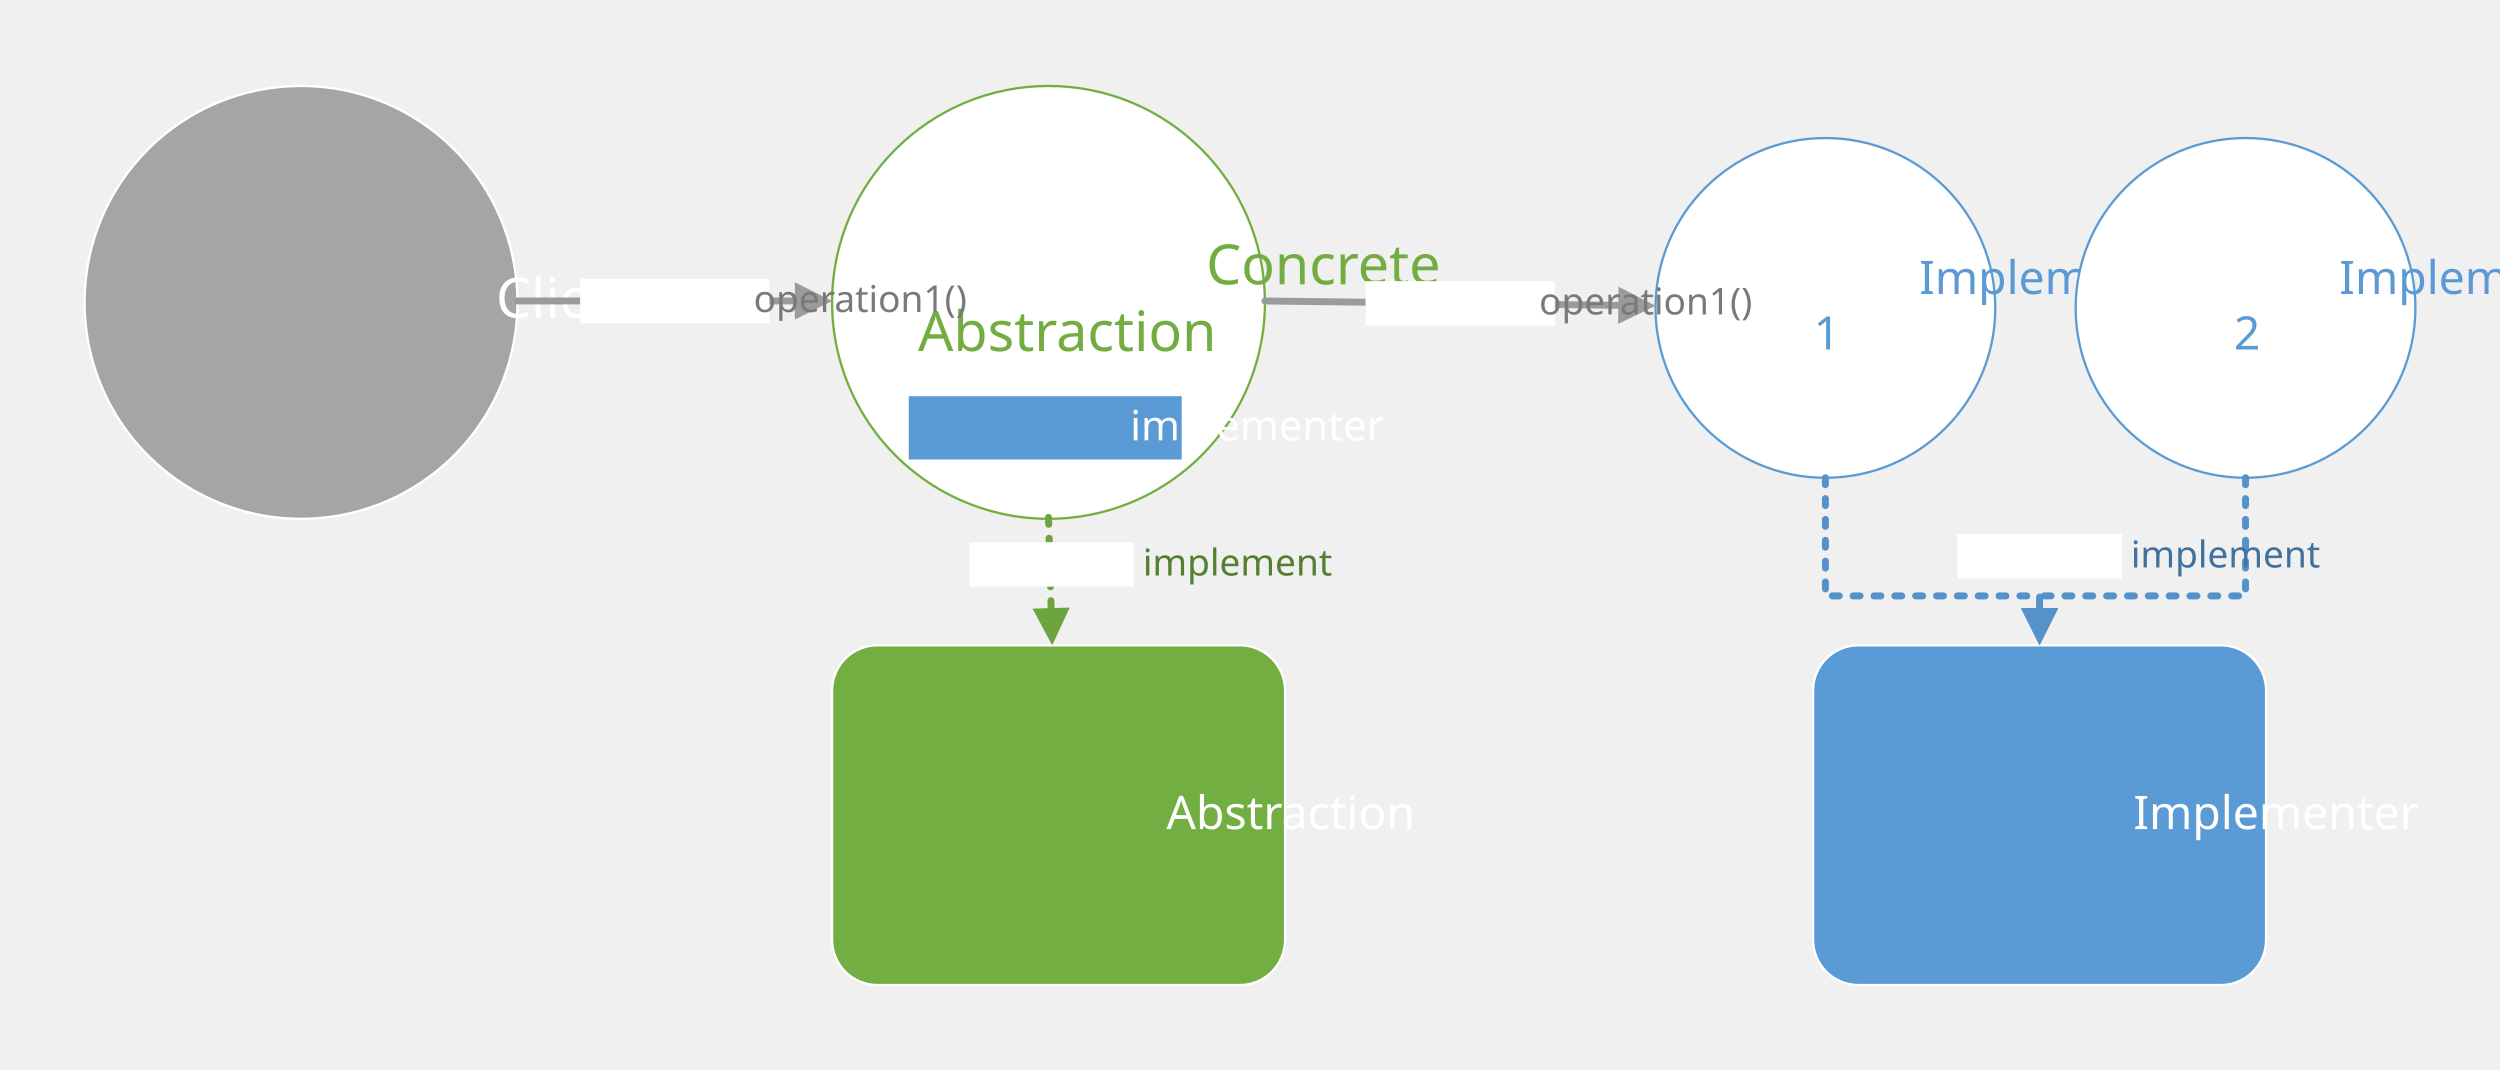
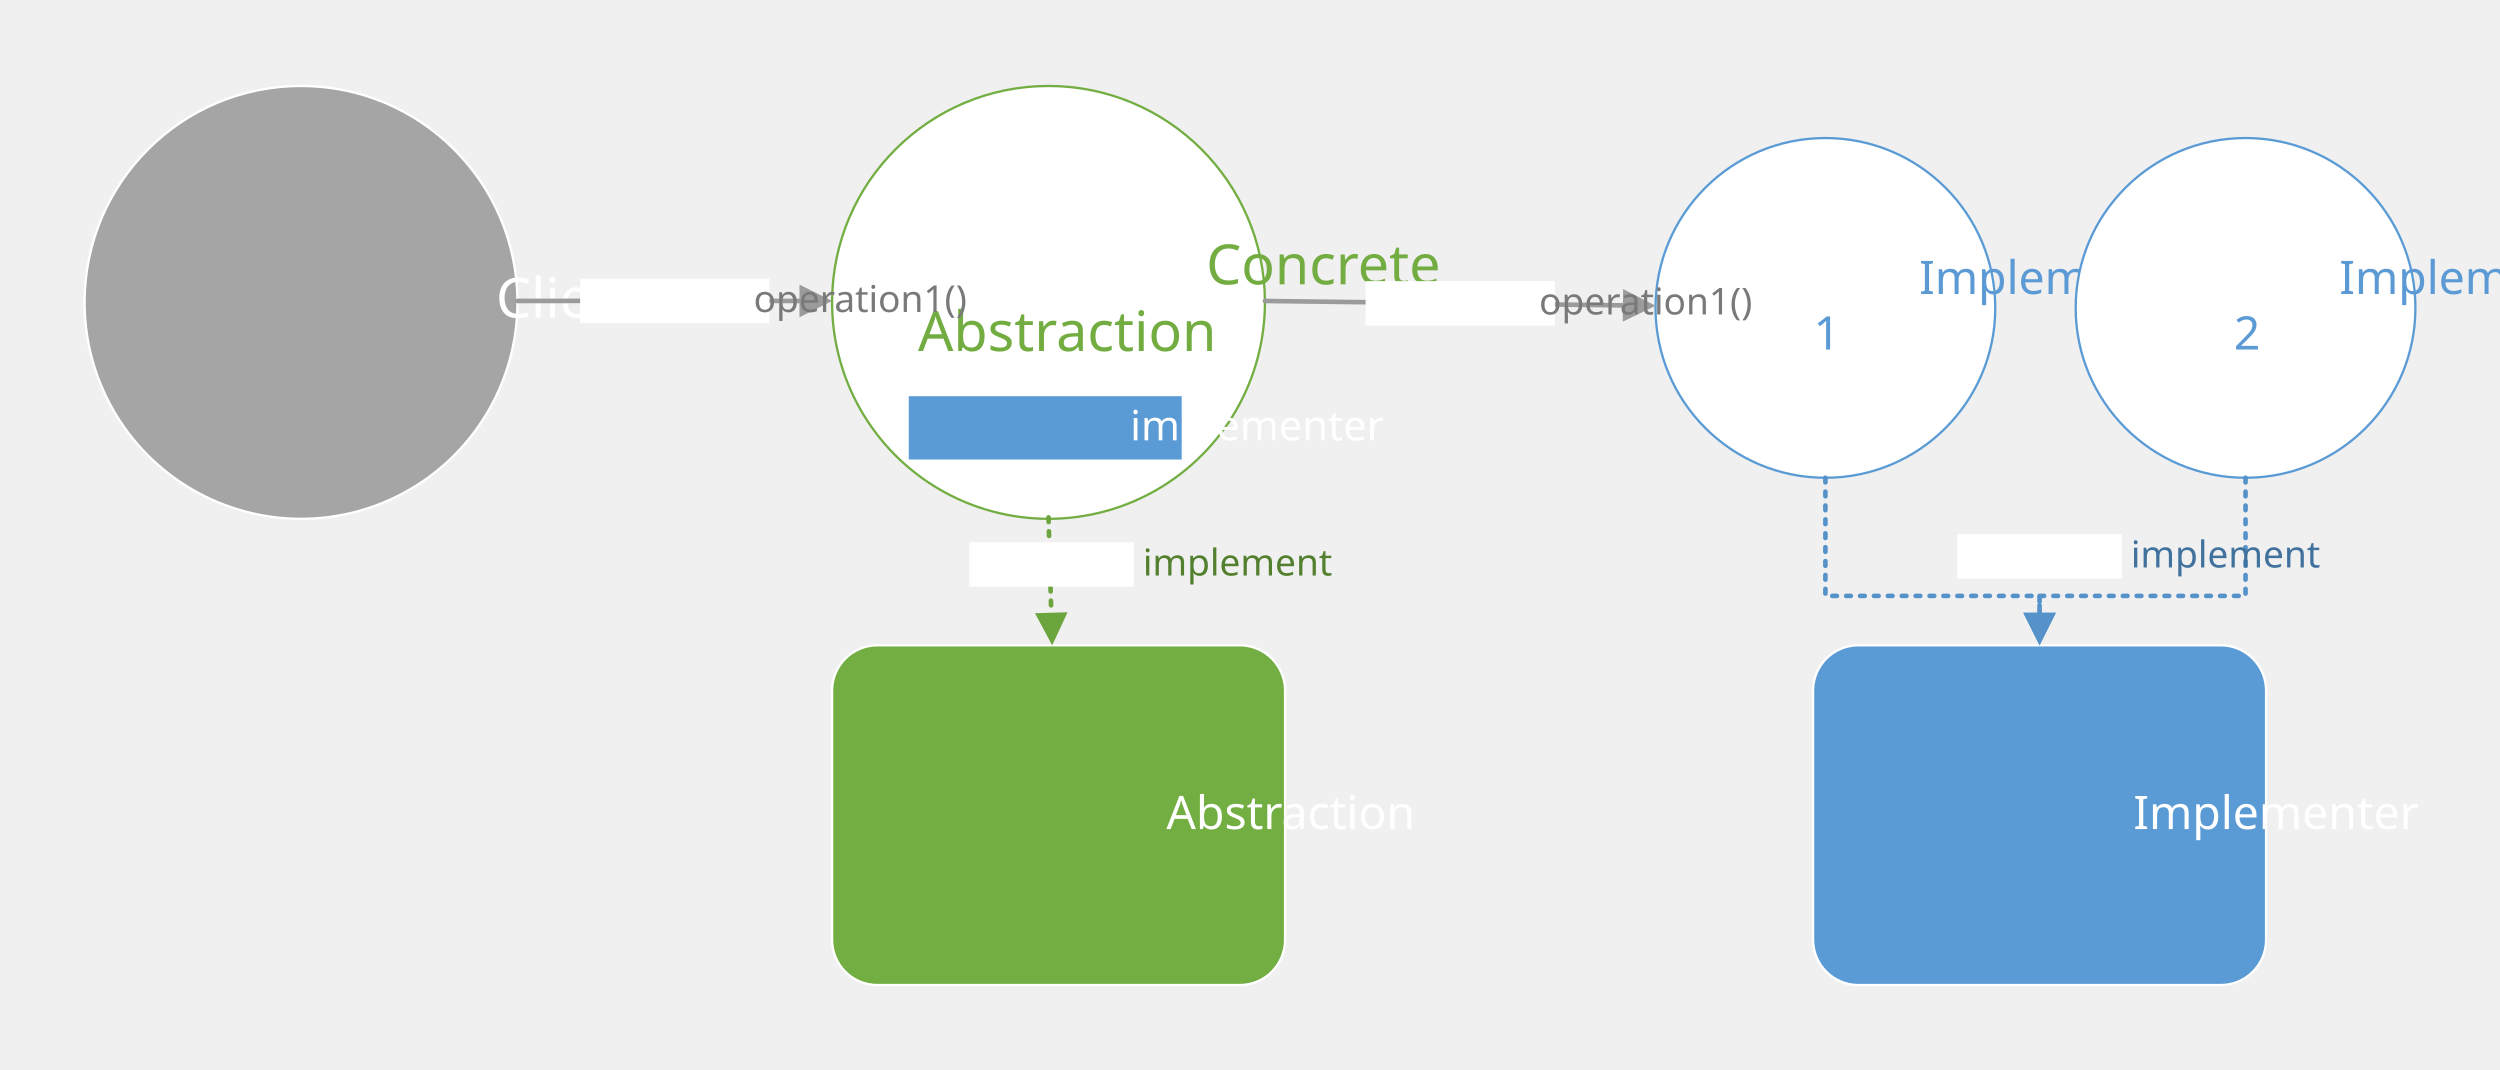
<svg xmlns="http://www.w3.org/2000/svg" xmlns:ns1="http://schemas.microsoft.com/visio/2003/SVGExtensions/" xmlns:xlink="http://www.w3.org/1999/xlink" width="7.496in" height="3.207in" viewBox="0 0 539.72 230.921" xml:space="preserve" color-interpolation-filters="sRGB" class="st22">
  <ns1:documentProperties ns1:langID="1033" ns1:metric="true" ns1:viewMarkup="false">
    <ns1:userDefs>
      <ns1:ud ns1:nameU="msvSubprocessMaster" ns1:prompt="" ns1:val="VT4(Rectangle)" />
      <ns1:ud ns1:nameU="msvNoAutoConnect" ns1:val="VT0(1):26" />
    </ns1:userDefs>
  </ns1:documentProperties>
  <style type="text/css">
	
		.st1 {fill:#73ae42;stroke:#ffffff;stroke-linecap:round;stroke-linejoin:round;stroke-width:0.5}
		.st2 {fill:#ffffff;font-family:Calibri;font-size:0.833em}
		.st3 {fill:#5b9bd5;stroke:#ffffff;stroke-linecap:round;stroke-linejoin:round;stroke-width:0.5}
		.st4 {fill:#ffffff;stroke:#73ae42;stroke-linecap:round;stroke-linejoin:round;stroke-width:0.5}
		.st5 {fill:#73ad42;font-family:Calibri;font-size:1em}
		.st6 {font-size:1em}
		.st7 {fill:#ffffff;stroke:#5b9bd5;stroke-linecap:round;stroke-linejoin:round;stroke-width:0.5}
		.st8 {fill:#5b9ad4;font-family:Calibri;font-size:0.833em}
		.st9 {fill:#ffffff;font-family:Calibri;font-size:0.75em}
		.st10 {fill:#a5a5a5;stroke:#ffffff;stroke-linecap:round;stroke-linejoin:round;stroke-width:0.5}
		.st11 {fill:#ffffff;font-family:Calibri;font-size:1em}
- 		.st12 {marker-end:url(#mrkr4-30);stroke:#9b9b9b;stroke-linecap:round;stroke-linejoin:round;stroke-width:1.5}
- 		.st13 {fill:#9b9b9b;fill-opacity:1;stroke:#9b9b9b;stroke-opacity:1;stroke-width:0.373}
+ 		.st12 {marker-end:url(#mrkr4-30);stroke:#9b9b9b;stroke-linecap:round;stroke-linejoin:round;stroke-width:1}
+ 		.st13 {fill:#9b9b9b;fill-opacity:1;stroke:#9b9b9b;stroke-opacity:1;stroke-width:0.284}
		.st14 {fill:#ffffff;stroke:none;stroke-linecap:butt;stroke-width:7.2}
		.st15 {fill:#797979;font-family:Calibri;font-size:0.667em}
- 		.st16 {marker-end:url(#mrkr4-45);stroke:#6ca43d;stroke-dasharray:1.5,3;stroke-linecap:round;stroke-linejoin:round;stroke-width:1.5}
- 		.st17 {fill:#6ca43d;fill-opacity:1;stroke:#6ca43d;stroke-opacity:1;stroke-width:0.373}
+ 		.st16 {marker-end:url(#mrkr4-45);stroke:#6ca43d;stroke-dasharray:1,2;stroke-linecap:round;stroke-linejoin:round;stroke-width:1}
+ 		.st17 {fill:#6ca43d;fill-opacity:1;stroke:#6ca43d;stroke-opacity:1;stroke-width:0.284}
		.st18 {fill:#53802e;font-family:Calibri;font-size:0.667em}
- 		.st19 {marker-end:url(#mrkr4-53);stroke:#5592c9;stroke-dasharray:1.5,3;stroke-linecap:round;stroke-linejoin:round;stroke-width:1.5}
- 		.st20 {fill:#5592c9;fill-opacity:1;stroke:#5592c9;stroke-opacity:1;stroke-width:0.373}
+ 		.st19 {marker-end:url(#mrkr4-53);stroke:#5592c9;stroke-dasharray:1,2;stroke-linecap:round;stroke-linejoin:round;stroke-width:1}
+ 		.st20 {fill:#5592c9;fill-opacity:1;stroke:#5592c9;stroke-opacity:1;stroke-width:0.284}
		.st21 {fill:#41719d;font-family:Calibri;font-size:0.667em}
		.st22 {fill:none;fill-rule:evenodd;font-size:12px;overflow:visible;stroke-linecap:square;stroke-miterlimit:3}
	
	</style>
  <defs id="Markers">
    <g id="lend4">
      <path d="M 2 1 L 0 0 L 2 -1 L 2 1 " style="stroke:none" />
    </g>
-     <marker id="mrkr4-30" class="st13" ns1:arrowType="4" ns1:arrowSize="2" ns1:setback="5.36" refX="-5.36" orient="auto" markerUnits="strokeWidth" overflow="visible">
-       <use xlink:href="#lend4" transform="scale(-2.68,-2.68) " />
+     <marker id="mrkr4-30" class="st13" ns1:arrowType="4" ns1:arrowSize="2" ns1:setback="7.04" refX="-7.04" orient="auto" markerUnits="strokeWidth" overflow="visible">
+       <use xlink:href="#lend4" transform="scale(-3.52,-3.52) " />
    </marker>
-     <marker id="mrkr4-45" class="st17" ns1:arrowType="4" ns1:arrowSize="2" ns1:setback="5.36" refX="-5.36" orient="auto" markerUnits="strokeWidth" overflow="visible">
-       <use xlink:href="#lend4" transform="scale(-2.68,-2.68) " />
+     <marker id="mrkr4-45" class="st17" ns1:arrowType="4" ns1:arrowSize="2" ns1:setback="7.04" refX="-7.04" orient="auto" markerUnits="strokeWidth" overflow="visible">
+       <use xlink:href="#lend4" transform="scale(-3.52,-3.52) " />
    </marker>
-     <marker id="mrkr4-53" class="st20" ns1:arrowType="4" ns1:arrowSize="2" ns1:setback="5.36" refX="-5.36" orient="auto" markerUnits="strokeWidth" overflow="visible">
-       <use xlink:href="#lend4" transform="scale(-2.68,-2.68) " />
+     <marker id="mrkr4-53" class="st20" ns1:arrowType="4" ns1:arrowSize="2" ns1:setback="7.04" refX="-7.04" orient="auto" markerUnits="strokeWidth" overflow="visible">
+       <use xlink:href="#lend4" transform="scale(-3.52,-3.52) " />
    </marker>
  </defs>
  <g ns1:mID="0" ns1:index="1" ns1:groupContext="foregroundPage">
    <ns1:userDefs>
      <ns1:ud ns1:nameU="msvThemeOrder" ns1:val="VT0(0):26" />
    </ns1:userDefs>
    <ns1:pageProperties ns1:drawingScale="0.0393701" ns1:pageScale="0.0393701" ns1:drawingUnits="24" ns1:shadowOffsetX="8.50394" ns1:shadowOffsetY="-8.50394" />
    <ns1:layer ns1:name="Connector" ns1:index="0" />
    <g id="shape1-1" ns1:mID="1" ns1:groupContext="shape" transform="translate(179.632,-18.25)">
      <ns1:userDefs>
        <ns1:ud ns1:nameU="CTypeTopLeftSnip" ns1:prompt="" ns1:val="VT0(0):5" />
        <ns1:ud ns1:nameU="CTypeTopRightSnip" ns1:prompt="" ns1:val="VT0(0):5" />
        <ns1:ud ns1:nameU="CTypeBotLeftSnip" ns1:prompt="" ns1:val="VT0(0):5" />
        <ns1:ud ns1:nameU="CTypeBotRightSnip" ns1:prompt="" ns1:val="VT0(0):5" />
        <ns1:ud ns1:nameU="CornerLockHoriz" ns1:prompt="" ns1:val="VT0(1):5" />
        <ns1:ud ns1:nameU="CornerLockVert" ns1:prompt="" ns1:val="VT0(1):5" />
        <ns1:ud ns1:nameU="CornerLockDiag" ns1:prompt="" ns1:val="VT0(0):5" />
        <ns1:ud ns1:nameU="TopLeftOffset" ns1:prompt="" ns1:val="VT0(0.15748031496063):24" />
        <ns1:ud ns1:nameU="TopRightOffset" ns1:prompt="" ns1:val="VT0(0.15748031496063):24" />
        <ns1:ud ns1:nameU="BotLeftOffset" ns1:prompt="" ns1:val="VT0(0.15748031496063):24" />
        <ns1:ud ns1:nameU="BotRightOffset" ns1:prompt="" ns1:val="VT0(0.15748031496063):24" />
        <ns1:ud ns1:nameU="visVersion" ns1:prompt="" ns1:val="VT0(15):26" />
        <ns1:ud ns1:nameU="TopLeftOffset" ns1:prompt="" ns1:val="VT0(0.13582677283655):1" />
        <ns1:ud ns1:nameU="TopRightOffset" ns1:prompt="" ns1:val="VT0(0.13582677283655):1" />
        <ns1:ud ns1:nameU="BotLeftOffset" ns1:prompt="" ns1:val="VT0(0.13582677283655):1" />
        <ns1:ud ns1:nameU="BotRightOffset" ns1:prompt="" ns1:val="VT0(0.13582677283655):1" />
      </ns1:userDefs>
      <ns1:textBlock ns1:margins="rect(4,4,4,4)" ns1:tabSpace="42.5197" />
      <ns1:textRect cx="48.898" cy="194.248" width="97.8" height="73.347" />
      <path d="M9.78 230.92 L88.02 230.92 A9.779 9.779 -180 0 0 97.8 221.14 L97.8 167.35 A9.779 9.779 -180 0 0 88.02        157.57 L9.78 157.57 A9.779 9.779 -180 0 0 -0 167.35 L0 221.14 A9.779 9.779 -180 0 0 9.78 230.92        Z" class="st1" />
      <text x="25.41" y="197.25" class="st2" ns1:langID="1045">
        <ns1:paragraph ns1:horizAlign="1" />
        <ns1:tabList />Abstraction</text>
    </g>
    <g id="shape2-4" ns1:mID="2" ns1:groupContext="shape" transform="translate(391.431,-18.25)">
      <ns1:userDefs>
        <ns1:ud ns1:nameU="CTypeTopLeftSnip" ns1:prompt="" ns1:val="VT0(0):5" />
        <ns1:ud ns1:nameU="CTypeTopRightSnip" ns1:prompt="" ns1:val="VT0(0):5" />
        <ns1:ud ns1:nameU="CTypeBotLeftSnip" ns1:prompt="" ns1:val="VT0(0):5" />
        <ns1:ud ns1:nameU="CTypeBotRightSnip" ns1:prompt="" ns1:val="VT0(0):5" />
        <ns1:ud ns1:nameU="CornerLockHoriz" ns1:prompt="" ns1:val="VT0(1):5" />
        <ns1:ud ns1:nameU="CornerLockVert" ns1:prompt="" ns1:val="VT0(1):5" />
        <ns1:ud ns1:nameU="CornerLockDiag" ns1:prompt="" ns1:val="VT0(0):5" />
        <ns1:ud ns1:nameU="TopLeftOffset" ns1:prompt="" ns1:val="VT0(0.15748031496063):24" />
        <ns1:ud ns1:nameU="TopRightOffset" ns1:prompt="" ns1:val="VT0(0.15748031496063):24" />
        <ns1:ud ns1:nameU="BotLeftOffset" ns1:prompt="" ns1:val="VT0(0.15748031496063):24" />
        <ns1:ud ns1:nameU="BotRightOffset" ns1:prompt="" ns1:val="VT0(0.15748031496063):24" />
        <ns1:ud ns1:nameU="visVersion" ns1:prompt="" ns1:val="VT0(15):26" />
        <ns1:ud ns1:nameU="TopLeftOffset" ns1:prompt="" ns1:val="VT0(0.13582677283655):1" />
        <ns1:ud ns1:nameU="TopRightOffset" ns1:prompt="" ns1:val="VT0(0.13582677283655):1" />
        <ns1:ud ns1:nameU="BotLeftOffset" ns1:prompt="" ns1:val="VT0(0.13582677283655):1" />
        <ns1:ud ns1:nameU="BotRightOffset" ns1:prompt="" ns1:val="VT0(0.13582677283655):1" />
      </ns1:userDefs>
      <ns1:textBlock ns1:margins="rect(4,4,4,4)" ns1:tabSpace="42.5197" />
      <ns1:textRect cx="48.898" cy="194.248" width="97.8" height="73.347" />
      <path d="M9.78 230.92 L88.02 230.92 A9.779 9.779 -180 0 0 97.8 221.14 L97.8 167.35 A9.779 9.779 -180 0 0 88.02        157.57 L9.78 157.57 A9.779 9.779 -180 0 0 -0 167.35 L0 221.14 A9.779 9.779 -180 0 0 9.78 230.92        Z" class="st3" />
      <text x="22.37" y="197.25" class="st2" ns1:langID="1045">
        <ns1:paragraph ns1:horizAlign="1" />
        <ns1:tabList />Implementer</text>
    </g>
    <g id="shape3-7" ns1:mID="3" ns1:groupContext="shape" transform="translate(179.632,-119.219)">
      <ns1:userDefs>
        <ns1:ud ns1:nameU="visVersion" ns1:val="VT0(15):26" />
      </ns1:userDefs>
      <ns1:textBlock ns1:margins="rect(4,4,4,4)" ns1:tabSpace="42.5197" />
      <ns1:textRect cx="46.726" cy="184.195" width="81.78" height="70.089" />
      <path d="M0 184.2 A46.726 46.726 0 0 1 93.45 184.2 A46.726 46.726 0 1 1 -0 184.2 Z" class="st4" />
      <text x="24.6" y="180.6" class="st5" ns1:langID="1045">
        <ns1:paragraph ns1:horizAlign="1" />
        <ns1:tabList />Concrete<ns1:lf />
        <tspan x="18.54" dy="1.2em" class="st6">Abstraction</tspan>
      </text>
    </g>
    <g id="shape4-11" ns1:mID="4" ns1:groupContext="shape" transform="translate(357.415,-127.774)">
      <ns1:userDefs>
        <ns1:ud ns1:nameU="visVersion" ns1:val="VT0(15):26" />
      </ns1:userDefs>
      <ns1:textBlock ns1:margins="rect(4,4,4,4)" ns1:tabSpace="42.5197" />
      <ns1:textRect cx="36.673" cy="194.248" width="64.18" height="55.01" />
      <path d="M0 194.25 A36.673 36.673 0 0 1 73.35 194.25 A36.673 36.673 0 1 1 0 194.25 Z" class="st7" />
      <text x="10.14" y="191.25" class="st8" ns1:langID="1045">
        <ns1:paragraph ns1:horizAlign="1" />
        <ns1:tabList />Implementer<tspan x="34.14" dy="1.2em" class="st6">1</tspan>
      </text>
    </g>
    <g id="shape6-15" ns1:mID="6" ns1:groupContext="shape" transform="translate(195.939,-131.459)">
      <ns1:userDefs>
        <ns1:ud ns1:nameU="visVersion" ns1:val="VT0(15):26" />
      </ns1:userDefs>
      <ns1:textBlock ns1:margins="rect(4,4,4,4)" ns1:tabSpace="42.5197" />
      <ns1:textRect cx="29.714" cy="223.835" width="59.43" height="14.173" />
      <rect x="0" y="216.748" width="59.429" height="14.173" class="st3" />
      <text x="5.94" y="226.53" class="st9" ns1:langID="1045">
        <ns1:paragraph ns1:horizAlign="1" />
        <ns1:tabList />implementer</text>
    </g>
    <g id="shape7-18" ns1:mID="7" ns1:groupContext="shape" transform="translate(18.25,-119.219)">
      <ns1:userDefs>
        <ns1:ud ns1:nameU="visVersion" ns1:val="VT0(15):26" />
      </ns1:userDefs>
      <ns1:textBlock ns1:margins="rect(4,4,4,4)" ns1:tabSpace="42.5197" />
      <ns1:textRect cx="46.726" cy="184.195" width="81.78" height="70.089" />
      <path d="M0 184.2 A46.726 46.726 0 0 1 93.45 184.2 A46.726 46.726 0 1 1 -0 184.2 Z" class="st10" />
      <text x="32.63" y="187.8" class="st11" ns1:langID="1045">
        <ns1:paragraph ns1:horizAlign="1" />
        <ns1:tabList />Client</text>
    </g>
    <g id="shape8-21" ns1:mID="8" ns1:groupContext="shape" transform="translate(448.124,-127.774)">
      <ns1:userDefs>
        <ns1:ud ns1:nameU="visVersion" ns1:val="VT0(15):26" />
      </ns1:userDefs>
      <ns1:textBlock ns1:margins="rect(4,4,4,4)" ns1:tabSpace="42.5197" />
      <ns1:textRect cx="36.673" cy="194.248" width="64.18" height="55.01" />
      <path d="M0 194.25 A36.673 36.673 0 0 1 73.35 194.25 A36.673 36.673 0 1 1 0 194.25 Z" class="st7" />
      <text x="10.14" y="191.25" class="st8" ns1:langID="1045">
        <ns1:paragraph ns1:horizAlign="1" />
        <ns1:tabList />Implementer<tspan x="34.14" dy="1.2em" class="st6">2</tspan>
      </text>
    </g>
    <g id="shape9-25" ns1:mID="9" ns1:groupContext="shape" ns1:layerMember="0" transform="translate(111.702,-158.859)">
      <ns1:textBlock ns1:margins="rect(4,4,4,4)" ns1:tabSpace="42.5197" />
      <ns1:textRect cx="33.965" cy="223.835" width="50.68" height="17.604" />
-       <path d="M0 223.83 L59.89 223.83" class="st12" />
+       <path d="M0 223.83 L60.89 223.83" class="st12" />
      <rect ns1:rectContext="textBkgnd" x="13.532" y="219.035" width="40.867" height="9.6" class="st14" />
      <text x="13.53" y="226.23" class="st15" ns1:langID="1045">
        <ns1:paragraph ns1:horizAlign="1" />
        <ns1:tabList />operation1()</text>
    </g>
    <g id="shape10-33" ns1:mID="10" ns1:groupContext="shape" ns1:layerMember="0" transform="translate(273.085,-172.51)">
      <ns1:textBlock ns1:margins="rect(4,4,4,4)" ns1:tabSpace="42.5197" />
      <ns1:textRect cx="42.167" cy="238.008" width="50.68" height="17.604" />
-       <path d="M0 237.49 L76.29 238.43" class="st12" />
+       <path d="M0 237.49 L77.29 238.44" class="st12" />
      <rect ns1:rectContext="textBkgnd" x="21.733" y="233.208" width="40.867" height="9.6" class="st14" />
      <text x="21.73" y="240.41" class="st15" ns1:langID="1045">
        <ns1:paragraph ns1:horizAlign="1" />
        <ns1:tabList />operation1()</text>
    </g>
    <g id="shape13-40" ns1:mID="13" ns1:groupContext="shape" ns1:layerMember="0" transform="translate(219.672,-119.219)">
      <ns1:textBlock ns1:margins="rect(4,4,4,4)" ns1:tabSpace="42.5197" />
      <ns1:textRect cx="7.349" cy="241.075" width="45.32" height="17.604" />
-       <path d="M6.69 230.92 L7.25 250.51" class="st16" />
+       <path d="M6.69 230.92 L7.28 251.51" class="st16" />
      <rect ns1:rectContext="textBkgnd" x="-10.4" y="236.276" width="35.499" height="9.6" class="st14" />
      <text x="-10.4" y="243.48" class="st18" ns1:langID="1045">
        <ns1:paragraph ns1:horizAlign="1" />
        <ns1:tabList />implement</text>
    </g>
    <g id="shape15-48" ns1:mID="15" ns1:groupContext="shape" ns1:layerMember="0" transform="translate(484.797,-127.774)">
      <ns1:textBlock ns1:margins="rect(4,4,4,4)" ns1:tabSpace="42.5197" />
      <ns1:textRect cx="-44.468" cy="247.9" width="45.32" height="17.604" />
-       <path d="M0 230.92 L0 256.43 L-44.47 256.43 L-44.47 259.06" class="st19" />
+       <path d="M0 230.92 L0 256.43 L-44.47 256.43 L-44.47 260.06" class="st19" />
      <rect ns1:rectContext="textBkgnd" x="-62.218" y="243.1" width="35.499" height="9.6" class="st14" />
      <text x="-62.22" y="250.3" class="st21" ns1:langID="1045">
        <ns1:paragraph ns1:horizAlign="1" />
        <ns1:tabList />implement</text>
    </g>
    <g id="shape16-56" ns1:mID="16" ns1:groupContext="shape" ns1:layerMember="0" transform="translate(394.089,-127.774)">
-       <path d="M0 230.92 L0 256.43 L46.24 256.43 L46.24 259.06" class="st19" />
+       <path d="M0 230.92 L0 256.43 L46.24 256.43 L46.24 260.06" class="st19" />
    </g>
  </g>
</svg>
